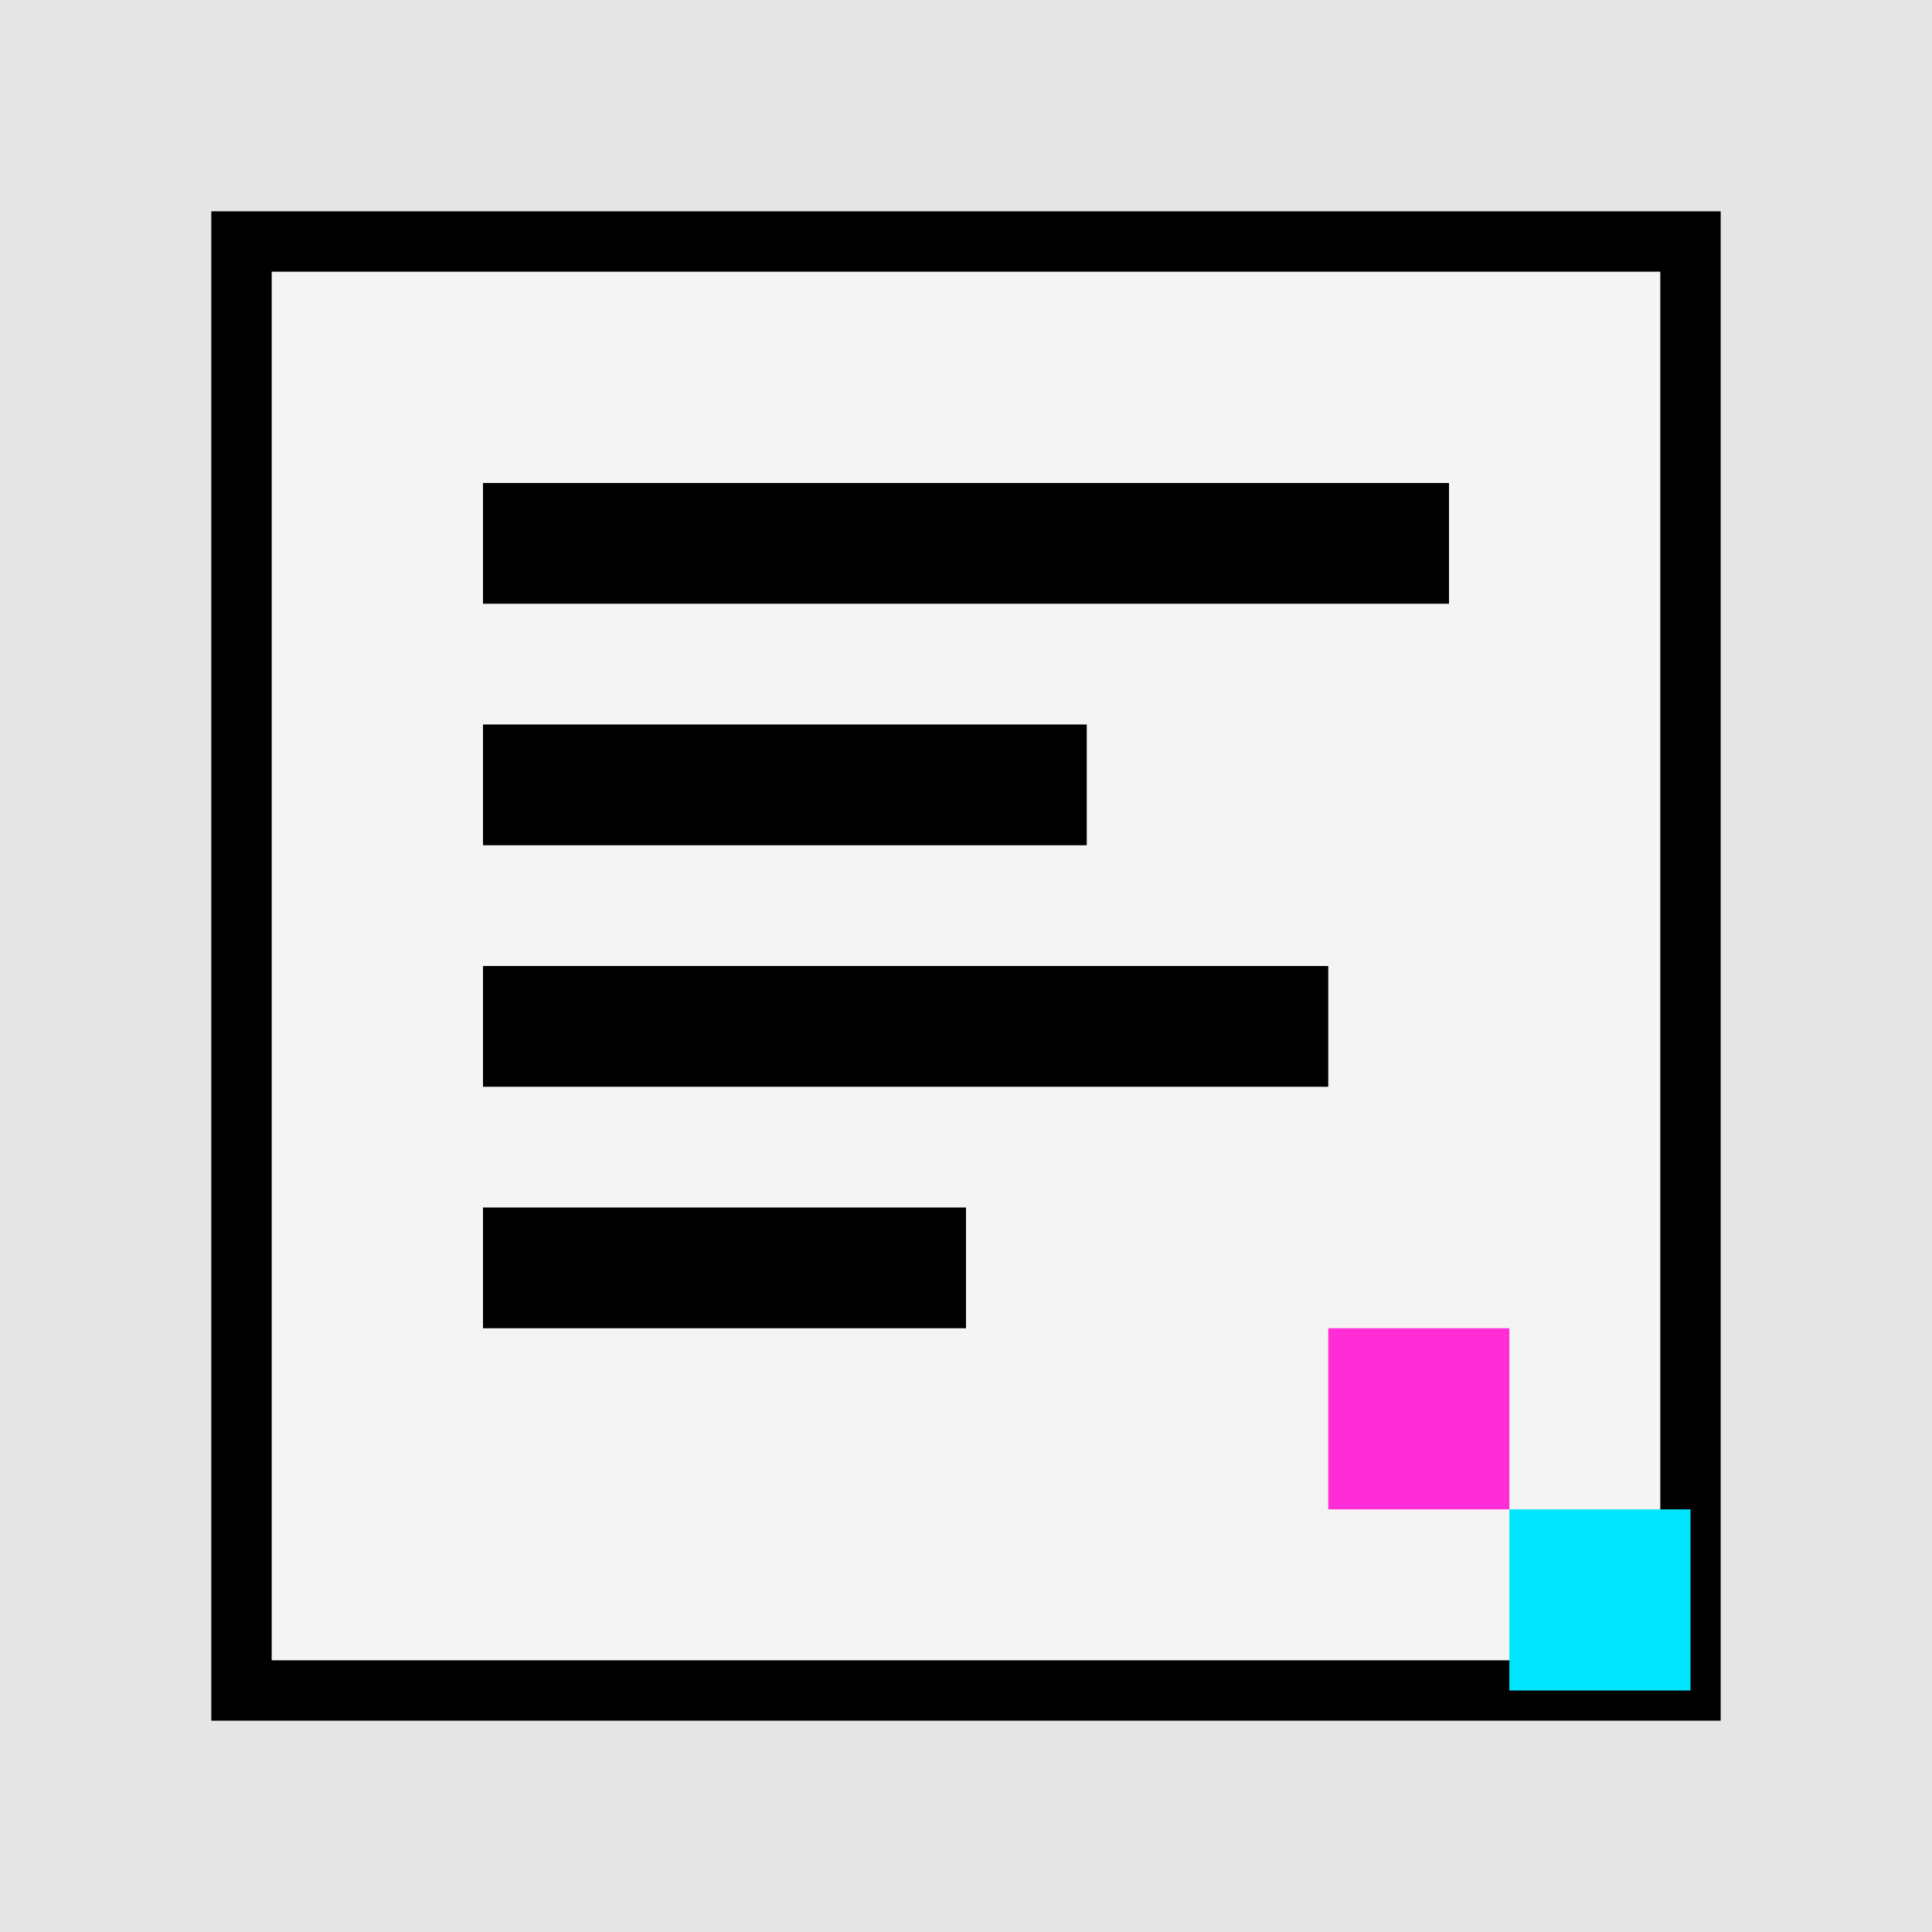
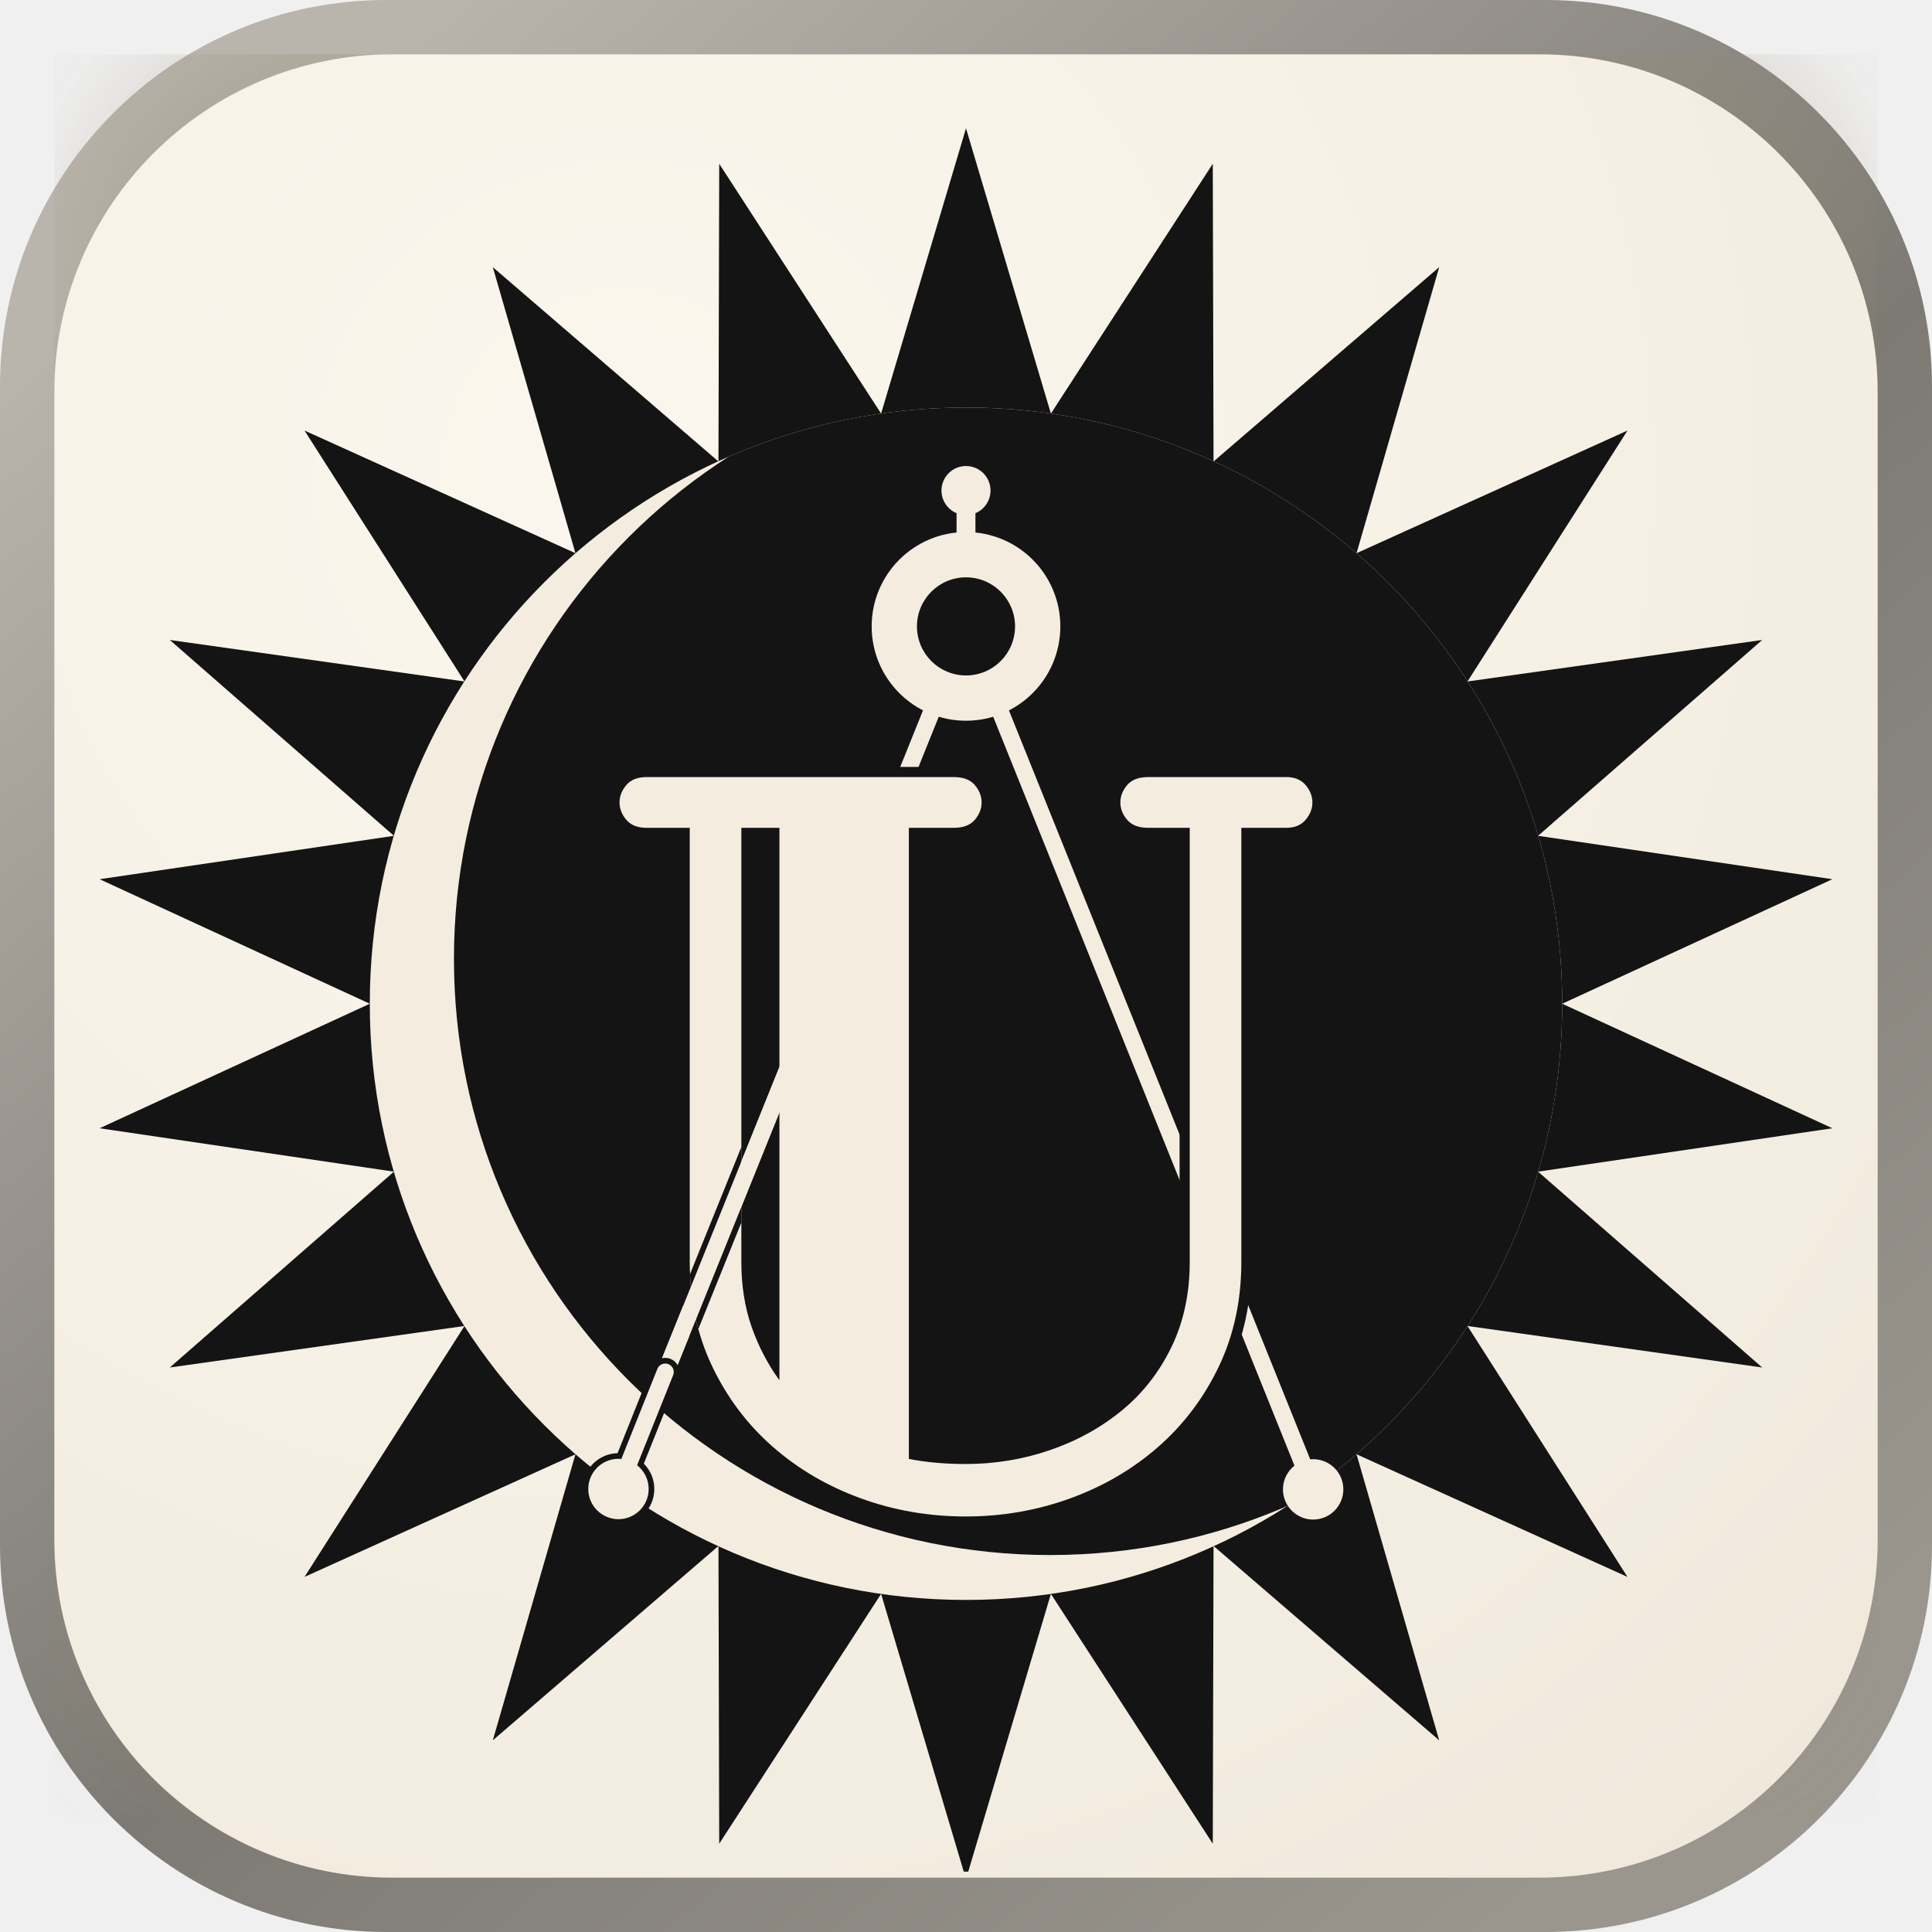
- <svg xmlns="http://www.w3.org/2000/svg" viewBox="0 0 32 32">
-   <rect width="32" height="32" fill="#e5e5e5" />
-   <path d="M4 4h24v24H4z" fill="#fff" fill-opacity=".58" stroke="#000" />
-   <path d="M8 9h16M8 13h10M8 17h14M8 21h8" stroke="#000" stroke-width="2" />
-   <path d="M25 25h3v3h-3z" fill="#00e5ff" />
-   <path d="M22 22h3v3h-3z" fill="#ff2dd5" />
+ <svg xmlns="http://www.w3.org/2000/svg" viewBox="0 0 320 320" role="img">
+   <defs>
+     <linearGradient id="outerBevel" x1="44" x2="276" y1="24" y2="296" gradientUnits="userSpaceOnUse">
+       <stop offset="0" stop-color="#b9b4ac" />
+       <stop offset="0.55" stop-color="#7d7a74" />
+       <stop offset="1" stop-color="#9a968e" />
+     </linearGradient>
+     <radialGradient id="innerBevel" cx="0" cy="0" r="1" gradientTransform="matrix(360 360 -360 360 102 76)" gradientUnits="userSpaceOnUse">
+       <stop offset="0" stop-color="#fbf7ee" />
+       <stop offset="0.46" stop-color="#f3ece0" />
+       <stop offset="1" stop-color="#e6dccb" />
+     </radialGradient>
+     <filter id="innerInset" x="9" y="9" width="302" height="302" color-interpolation-filters="sRGB" filterUnits="userSpaceOnUse">
+       <feDropShadow dx="0" dy="2" stdDeviation="1.5" flood-color="#fff" flood-opacity="0.85" />
+       <feDropShadow dx="0" dy="-10" stdDeviation="11" flood-color="#968a76" flood-opacity="0.35" />
+     </filter>
+     <clipPath id="diskClip">
+       <circle cx="240" cy="250" r="158" />
+     </clipPath>
+     <mask id="legMask" x="0" y="0" width="480" height="480" maskUnits="userSpaceOnUse">
+       <rect width="480" height="480" fill="#000" />
+       <line x1="240" x2="147.9" y1="150" y2="378.6" stroke="#fff" stroke-width="12" />
+       <line x1="240" x2="332" y1="150" y2="378.7" stroke="#fff" stroke-width="12" />
+     </mask>
+     <path id="uRim" d="M843 820q0 11-8 20.5t-23 9.5H649q-17 0-25-9.5t-8-20.5q0-11 8-20.5t25-9.5h49V277q0-56-21.5-100.5T618 101.5Q581 71 533 54.5T433 38q-36 0-67 6v746h53q17 0 25 9.5t8 20.5q0 11-8 20.5t-25 9.5H56q-16 0-24-9.5T24 820q0-11 8-20.5T56 790h51V277q0-68 26.5-123.5T205 58.5Q250 19 309-2.5T433-24q65 0 124 21.5T661 58.5q45 39.5 71.5 95T759 277v513h53q15 0 23 9.5t8 20.5Z" />
+     <path id="uFull" d="M843 820q0 11-8 20.5t-23 9.5H649q-17 0-25-9.5t-8-20.5q0-11 8-20.5t25-9.5h49V277q0-56-21.5-100.5T618 101.5Q581 71 533 54.5T433 38q-36 0-67 6v746h53q17 0 25 9.5t8 20.5q0 11-8 20.5t-25 9.5H56q-16 0-24-9.5T24 820q0-11 8-20.5T56 790h51V277q0-68 26.5-123.5T205 58.5Q250 19 309-2.5T433-24q65 0 124 21.5T661 58.5q45 39.5 71.5 95T759 277v513h53q15 0 23 9.5t8 20.5ZM213 137q-21 29-33 63.5T168 277v513h45V137Z" />
+     <polygon id="corona" points="240,18 262.5,93.6 305.4,27.4 305.6,106.3 365.4,54.8 343.5,130.6 415.3,98.1 372.9,164.6 451,153.6 391.6,205.5 469.6,217 398,250 469.6,283 391.6,294.5 451,346.4 372.9,335.4 415.3,401.9 343.5,369.4 365.4,445.2 305.6,393.7 305.4,472.6 262.5,406.4 240,482 217.5,406.4 174.6,472.6 174.4,393.7 114.6,445.2 136.5,369.4 64.7,401.9 107.1,335.4 29,346.4 88.4,294.5 10.4,283 82,250 10.4,217 88.4,205.5 29,153.6 107.1,164.6 64.7,98.1 136.5,130.6 114.6,54.8 174.4,106.3 174.6,27.4 217.5,93.6" />
+     <clipPath id="letterRaised">
+       <use href="#uFull" transform="translate(142.8,380.5) scale(0.2242,-0.2242)" />
+     </clipPath>
+   </defs>
+   <rect width="320" height="320" rx="64" fill="url(#outerBevel)" />
+   <rect x="9" y="9" width="302" height="302" rx="56" fill="url(#innerBevel)" filter="url(#innerInset)" />
+   <svg x="10" y="10" width="300" height="300" viewBox="0 0 480 480" aria-hidden="true">
+     <use href="#corona" fill="#141414" />
+     <circle cx="240" cy="250" r="158" fill="#f4ecdf" />
+     <circle cx="262.3" cy="238.1" r="158" fill="#141414" clip-path="url(#diskClip)" />
+     <line x1="240" x2="147.9" y1="150" y2="378.6" stroke="#f4ecdf" stroke-linecap="round" stroke-width="4.5" />
+     <line x1="240" x2="332" y1="150" y2="378.7" stroke="#f4ecdf" stroke-linecap="round" stroke-width="4.5" />
+     <g mask="url(#legMask)">
+       <use href="#uRim" transform="translate(142.8,380.5) scale(0.2242,-0.2242)" fill="none" stroke="#141414" stroke-width="24" />
+     </g>
+     <circle cx="147.9" cy="378.6" r="9.5" fill="#141414" />
+     <circle cx="332" cy="378.7" r="8" fill="#f4ecdf" />
+     <use href="#uFull" transform="translate(142.8,380.5) scale(0.2242,-0.2242)" fill="#f4ecdf" />
+     <line x1="184.9" x2="147.9" y1="287" y2="378.6" stroke="#141414" stroke-linecap="round" stroke-width="7.5" clip-path="url(#letterRaised)" />
+     <line x1="192.5" x2="147.9" y1="268" y2="378.6" stroke="#f4ecdf" stroke-linecap="round" stroke-width="4.5" />
+     <line x1="160.3" x2="147.9" y1="347.6" y2="378.6" stroke="#141414" stroke-linecap="round" stroke-width="7.5" />
+     <line x1="160.3" x2="147.9" y1="347.6" y2="378.6" stroke="#f4ecdf" stroke-linecap="round" stroke-width="4.5" />
+     <circle cx="147.9" cy="378.6" r="8" fill="#f4ecdf" />
+     <rect x="237.5" y="118" width="5" height="34" fill="#f4ecdf" />
+     <circle cx="240" cy="114" r="6.5" fill="#f4ecdf" />
+     <circle cx="240" cy="150" r="25" fill="#f4ecdf" />
+     <circle cx="240" cy="150" r="13" fill="#141414" />
+   </svg>
</svg>
